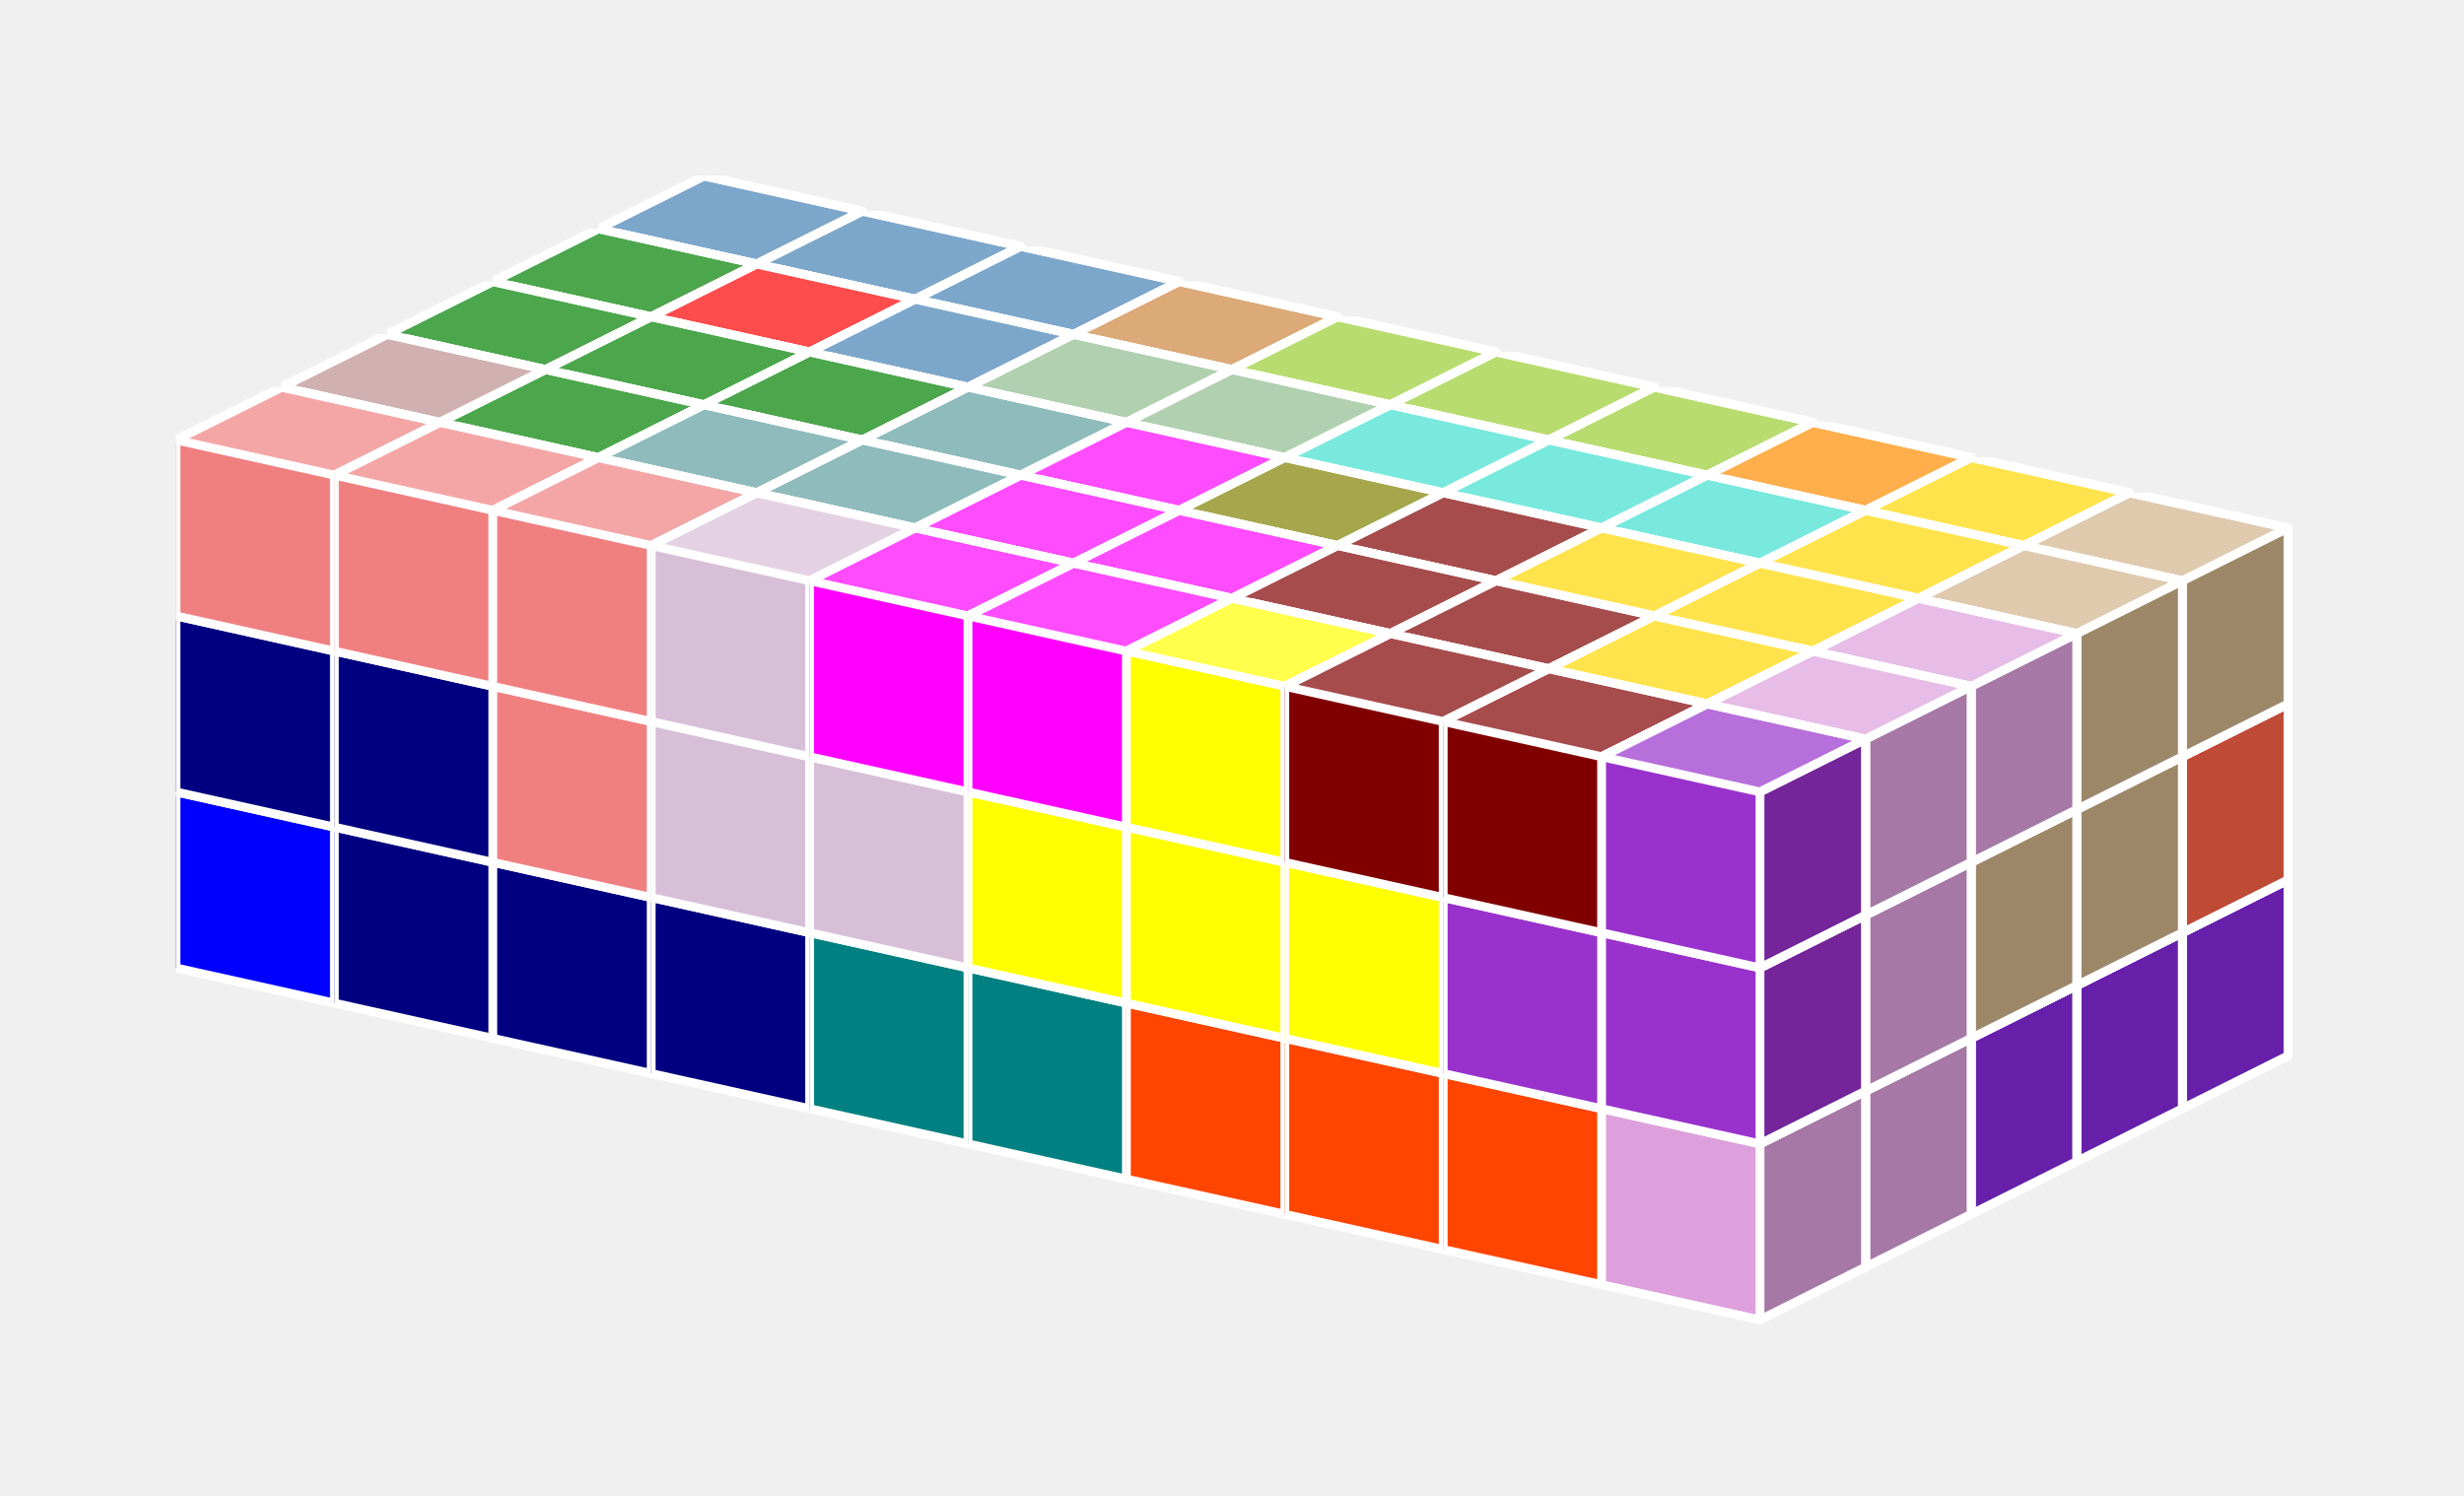
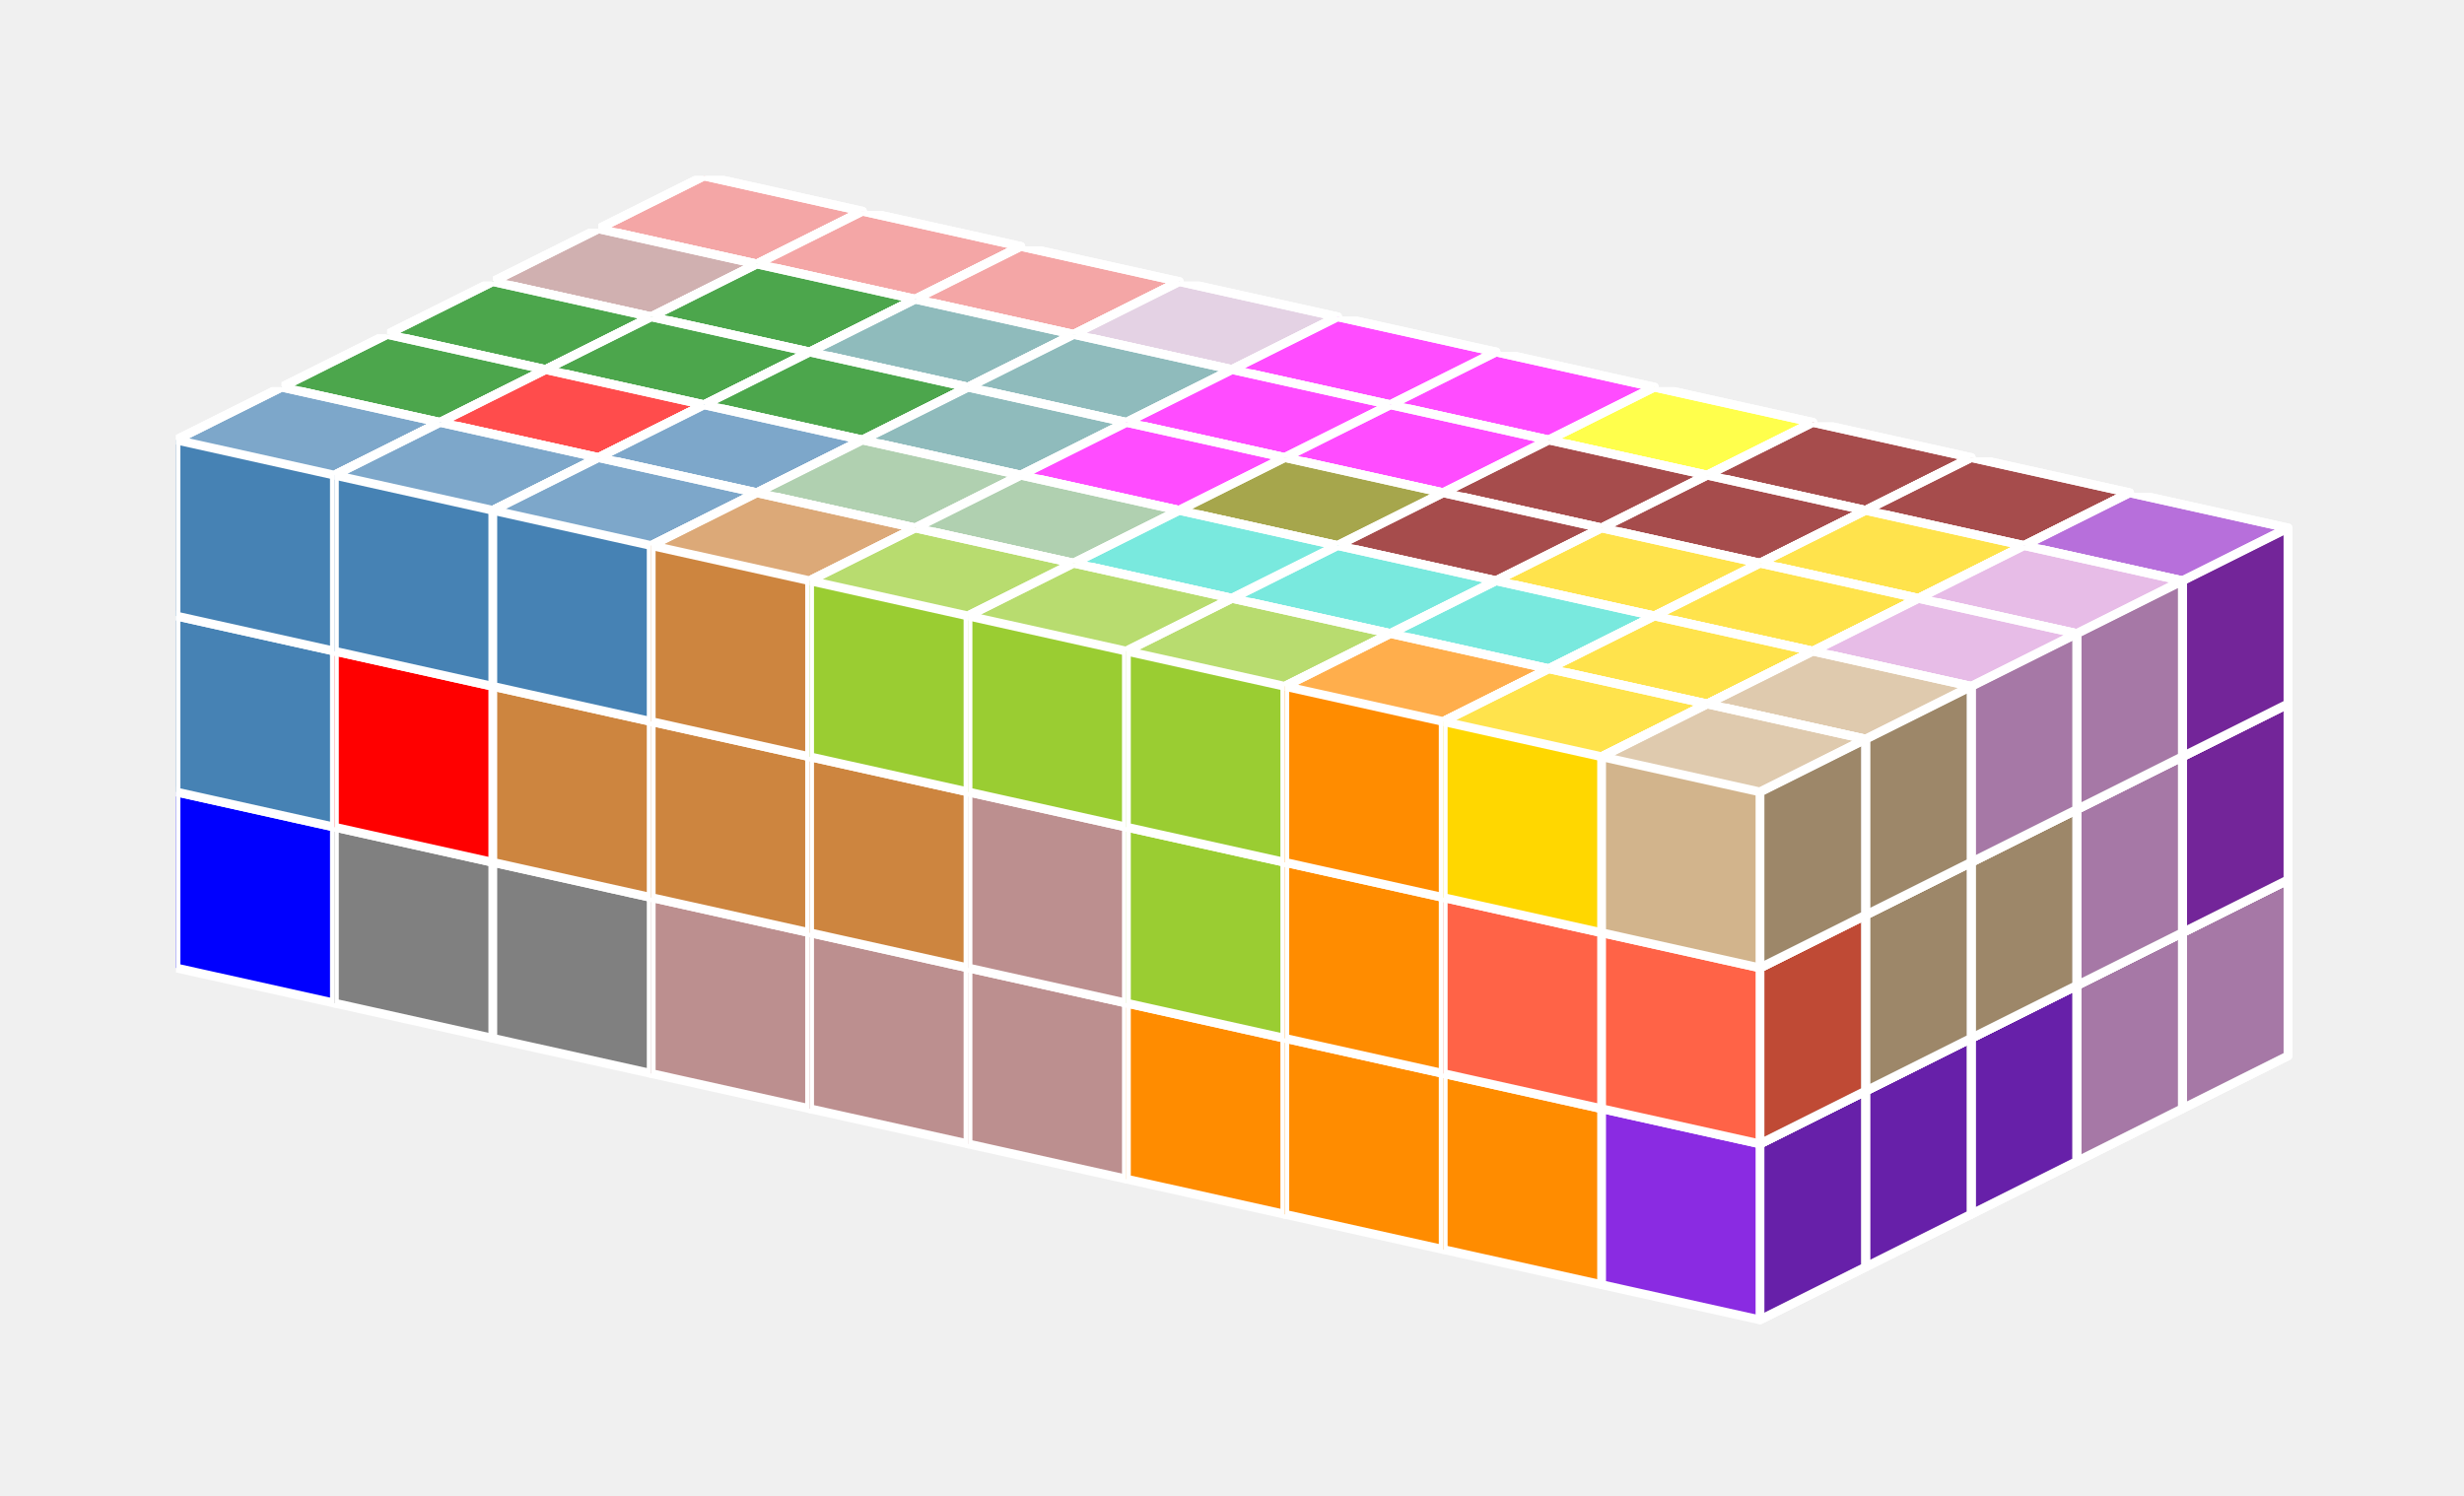
<svg xmlns="http://www.w3.org/2000/svg" xmlns:xlink="http://www.w3.org/1999/xlink" width="140" height="85" viewBox="0 0 140 85">
  <defs>
    <symbol id="cube0">
      <polygon fill="gray" stroke="white" stroke-width="0.5" stroke-linejoin="round" points="0,13 9,15 15,12 15,2 6,0 0,3" />
      <polygon fill="black" fill-opacity="0.25" stroke="white" stroke-width="0.5" stroke-linejoin="round" points="9,15 15,12 15,2 9,5" />
      <polygon fill="white" fill-opacity="0.30" stroke="white" stroke-width="0.5" stroke-linejoin="round" points="0,3 9,5 15,2 6,0" />
    </symbol>
    <symbol id="cubeA">
      <polygon fill="cadetblue" stroke="white" stroke-width="0.5" stroke-linejoin="round" points="0,13 9,15 15,12 15,2 6,0 0,3" />
      <polygon fill="black" fill-opacity="0.25" stroke="white" stroke-width="0.5" stroke-linejoin="round" points="9,15 15,12 15,2 9,5" />
      <polygon fill="white" fill-opacity="0.30" stroke="white" stroke-width="0.5" stroke-linejoin="round" points="0,3 9,5 15,2 6,0" />
    </symbol>
    <symbol id="cubeF">
      <polygon fill="green" stroke="white" stroke-width="0.5" stroke-linejoin="round" points="0,13 9,15 15,12 15,2 6,0 0,3" />
      <polygon fill="black" fill-opacity="0.25" stroke="white" stroke-width="0.5" stroke-linejoin="round" points="9,15 15,12 15,2 9,5" />
      <polygon fill="white" fill-opacity="0.30" stroke="white" stroke-width="0.5" stroke-linejoin="round" points="0,3 9,5 15,2 6,0" />
    </symbol>
    <symbol id="cubeI">
      <polygon fill="blue" stroke="white" stroke-width="0.5" stroke-linejoin="round" points="0,13 9,15 15,12 15,2 6,0 0,3" />
      <polygon fill="black" fill-opacity="0.25" stroke="white" stroke-width="0.5" stroke-linejoin="round" points="9,15 15,12 15,2 9,5" />
      <polygon fill="white" fill-opacity="0.30" stroke="white" stroke-width="0.5" stroke-linejoin="round" points="0,3 9,5 15,2 6,0" />
    </symbol>
    <symbol id="cubeJ1">
      <polygon fill="steelblue" stroke="white" stroke-width="0.5" stroke-linejoin="round" points="0,13 9,15 15,12 15,2 6,0 0,3" />
      <polygon fill="black" fill-opacity="0.25" stroke="white" stroke-width="0.5" stroke-linejoin="round" points="9,15 15,12 15,2 9,5" />
      <polygon fill="white" fill-opacity="0.30" stroke="white" stroke-width="0.5" stroke-linejoin="round" points="0,3 9,5 15,2 6,0" />
    </symbol>
    <symbol id="cubeJ2">
      <polygon fill="gray" stroke="white" stroke-width="0.5" stroke-linejoin="round" points="0,13 9,15 15,12 15,2 6,0 0,3" />
      <polygon fill="black" fill-opacity="0.25" stroke="white" stroke-width="0.5" stroke-linejoin="round" points="9,15 15,12 15,2 9,5" />
      <polygon fill="white" fill-opacity="0.30" stroke="white" stroke-width="0.5" stroke-linejoin="round" points="0,3 9,5 15,2 6,0" />
    </symbol>
    <symbol id="cubeJ3">
      <polygon fill="rosybrown" stroke="white" stroke-width="0.5" stroke-linejoin="round" points="0,13 9,15 15,12 15,2 6,0 0,3" />
      <polygon fill="black" fill-opacity="0.25" stroke="white" stroke-width="0.5" stroke-linejoin="round" points="9,15 15,12 15,2 9,5" />
      <polygon fill="white" fill-opacity="0.30" stroke="white" stroke-width="0.5" stroke-linejoin="round" points="0,3 9,5 15,2 6,0" />
    </symbol>
    <symbol id="cubeJ4">
      <polygon fill="lightcoral" stroke="white" stroke-width="0.5" stroke-linejoin="round" points="0,13 9,15 15,12 15,2 6,0 0,3" />
      <polygon fill="black" fill-opacity="0.25" stroke="white" stroke-width="0.5" stroke-linejoin="round" points="9,15 15,12 15,2 9,5" />
      <polygon fill="white" fill-opacity="0.30" stroke="white" stroke-width="0.5" stroke-linejoin="round" points="0,3 9,5 15,2 6,0" />
    </symbol>
    <symbol id="cubeL">
      <polygon fill="lime" stroke="white" stroke-width="0.5" stroke-linejoin="round" points="0,13 9,15 15,12 15,2 6,0 0,3" />
      <polygon fill="black" fill-opacity="0.25" stroke="white" stroke-width="0.5" stroke-linejoin="round" points="9,15 15,12 15,2 9,5" />
      <polygon fill="white" fill-opacity="0.30" stroke="white" stroke-width="0.5" stroke-linejoin="round" points="0,3 9,5 15,2 6,0" />
    </symbol>
    <symbol id="cubeL1">
      <polygon fill="darkseagreen" stroke="white" stroke-width="0.5" stroke-linejoin="round" points="0,13 9,15 15,12 15,2 6,0 0,3" />
      <polygon fill="black" fill-opacity="0.25" stroke="white" stroke-width="0.5" stroke-linejoin="round" points="9,15 15,12 15,2 9,5" />
      <polygon fill="white" fill-opacity="0.30" stroke="white" stroke-width="0.5" stroke-linejoin="round" points="0,3 9,5 15,2 6,0" />
    </symbol>
    <symbol id="cubeL2">
      <polygon fill="peru" stroke="white" stroke-width="0.5" stroke-linejoin="round" points="0,13 9,15 15,12 15,2 6,0 0,3" />
      <polygon fill="black" fill-opacity="0.25" stroke="white" stroke-width="0.5" stroke-linejoin="round" points="9,15 15,12 15,2 9,5" />
      <polygon fill="white" fill-opacity="0.30" stroke="white" stroke-width="0.5" stroke-linejoin="round" points="0,3 9,5 15,2 6,0" />
    </symbol>
    <symbol id="cubeL3">
      <polygon fill="rosybrown" stroke="white" stroke-width="0.5" stroke-linejoin="round" points="0,13 9,15 15,12 15,2 6,0 0,3" />
      <polygon fill="black" fill-opacity="0.25" stroke="white" stroke-width="0.5" stroke-linejoin="round" points="9,15 15,12 15,2 9,5" />
      <polygon fill="white" fill-opacity="0.30" stroke="white" stroke-width="0.5" stroke-linejoin="round" points="0,3 9,5 15,2 6,0" />
    </symbol>
    <symbol id="cubeL4">
      <polygon fill="yellowgreen" stroke="white" stroke-width="0.5" stroke-linejoin="round" points="0,13 9,15 15,12 15,2 6,0 0,3" />
      <polygon fill="black" fill-opacity="0.25" stroke="white" stroke-width="0.5" stroke-linejoin="round" points="9,15 15,12 15,2 9,5" />
      <polygon fill="white" fill-opacity="0.30" stroke="white" stroke-width="0.5" stroke-linejoin="round" points="0,3 9,5 15,2 6,0" />
    </symbol>
    <symbol id="cubeN">
      <polygon fill="navy" stroke="white" stroke-width="0.5" stroke-linejoin="round" points="0,13 9,15 15,12 15,2 6,0 0,3" />
      <polygon fill="black" fill-opacity="0.25" stroke="white" stroke-width="0.5" stroke-linejoin="round" points="9,15 15,12 15,2 9,5" />
      <polygon fill="white" fill-opacity="0.30" stroke="white" stroke-width="0.5" stroke-linejoin="round" points="0,3 9,5 15,2 6,0" />
    </symbol>
    <symbol id="cubeN1">
      <polygon fill="olive" stroke="white" stroke-width="0.5" stroke-linejoin="round" points="0,13 9,15 15,12 15,2 6,0 0,3" />
      <polygon fill="black" fill-opacity="0.25" stroke="white" stroke-width="0.5" stroke-linejoin="round" points="9,15 15,12 15,2 9,5" />
      <polygon fill="white" fill-opacity="0.30" stroke="white" stroke-width="0.5" stroke-linejoin="round" points="0,3 9,5 15,2 6,0" />
    </symbol>
    <symbol id="cubeN2">
      <polygon fill="teal" stroke="white" stroke-width="0.5" stroke-linejoin="round" points="0,13 9,15 15,12 15,2 6,0 0,3" />
      <polygon fill="black" fill-opacity="0.25" stroke="white" stroke-width="0.5" stroke-linejoin="round" points="9,15 15,12 15,2 9,5" />
      <polygon fill="white" fill-opacity="0.30" stroke="white" stroke-width="0.5" stroke-linejoin="round" points="0,3 9,5 15,2 6,0" />
    </symbol>
    <symbol id="cubeP">
      <polygon fill="magenta" stroke="white" stroke-width="0.5" stroke-linejoin="round" points="0,13 9,15 15,12 15,2 6,0 0,3" />
      <polygon fill="black" fill-opacity="0.25" stroke="white" stroke-width="0.5" stroke-linejoin="round" points="9,15 15,12 15,2 9,5" />
      <polygon fill="white" fill-opacity="0.30" stroke="white" stroke-width="0.5" stroke-linejoin="round" points="0,3 9,5 15,2 6,0" />
    </symbol>
    <symbol id="cubeQ">
      <polygon fill="thistle" stroke="white" stroke-width="0.5" stroke-linejoin="round" points="0,13 9,15 15,12 15,2 6,0 0,3" />
      <polygon fill="black" fill-opacity="0.25" stroke="white" stroke-width="0.5" stroke-linejoin="round" points="9,15 15,12 15,2 9,5" />
      <polygon fill="white" fill-opacity="0.30" stroke="white" stroke-width="0.5" stroke-linejoin="round" points="0,3 9,5 15,2 6,0" />
    </symbol>
    <symbol id="cubeS1">
      <polygon fill="tan" stroke="white" stroke-width="0.5" stroke-linejoin="round" points="0,13 9,15 15,12 15,2 6,0 0,3" />
      <polygon fill="black" fill-opacity="0.25" stroke="white" stroke-width="0.5" stroke-linejoin="round" points="9,15 15,12 15,2 9,5" />
      <polygon fill="white" fill-opacity="0.30" stroke="white" stroke-width="0.5" stroke-linejoin="round" points="0,3 9,5 15,2 6,0" />
    </symbol>
    <symbol id="cubeS2">
      <polygon fill="indigo" stroke="white" stroke-width="0.5" stroke-linejoin="round" points="0,13 9,15 15,12 15,2 6,0 0,3" />
      <polygon fill="black" fill-opacity="0.25" stroke="white" stroke-width="0.5" stroke-linejoin="round" points="9,15 15,12 15,2 9,5" />
      <polygon fill="white" fill-opacity="0.30" stroke="white" stroke-width="0.5" stroke-linejoin="round" points="0,3 9,5 15,2 6,0" />
    </symbol>
    <symbol id="cubeT">
      <polygon fill="darkorange" stroke="white" stroke-width="0.5" stroke-linejoin="round" points="0,13 9,15 15,12 15,2 6,0 0,3" />
      <polygon fill="black" fill-opacity="0.25" stroke="white" stroke-width="0.5" stroke-linejoin="round" points="9,15 15,12 15,2 9,5" />
      <polygon fill="white" fill-opacity="0.30" stroke="white" stroke-width="0.5" stroke-linejoin="round" points="0,3 9,5 15,2 6,0" />
    </symbol>
    <symbol id="cubeT1">
      <polygon fill="yellow" stroke="white" stroke-width="0.5" stroke-linejoin="round" points="0,13 9,15 15,12 15,2 6,0 0,3" />
      <polygon fill="black" fill-opacity="0.25" stroke="white" stroke-width="0.5" stroke-linejoin="round" points="9,15 15,12 15,2 9,5" />
      <polygon fill="white" fill-opacity="0.30" stroke="white" stroke-width="0.5" stroke-linejoin="round" points="0,3 9,5 15,2 6,0" />
    </symbol>
    <symbol id="cubeT2">
      <polygon fill="orangered" stroke="white" stroke-width="0.5" stroke-linejoin="round" points="0,13 9,15 15,12 15,2 6,0 0,3" />
      <polygon fill="black" fill-opacity="0.25" stroke="white" stroke-width="0.5" stroke-linejoin="round" points="9,15 15,12 15,2 9,5" />
      <polygon fill="white" fill-opacity="0.30" stroke="white" stroke-width="0.5" stroke-linejoin="round" points="0,3 9,5 15,2 6,0" />
    </symbol>
    <symbol id="cubeU">
      <polygon fill="turquoise" stroke="white" stroke-width="0.5" stroke-linejoin="round" points="0,13 9,15 15,12 15,2 6,0 0,3" />
      <polygon fill="black" fill-opacity="0.25" stroke="white" stroke-width="0.5" stroke-linejoin="round" points="9,15 15,12 15,2 9,5" />
      <polygon fill="white" fill-opacity="0.30" stroke="white" stroke-width="0.5" stroke-linejoin="round" points="0,3 9,5 15,2 6,0" />
    </symbol>
    <symbol id="cubeV">
      <polygon fill="blueviolet" stroke="white" stroke-width="0.5" stroke-linejoin="round" points="0,13 9,15 15,12 15,2 6,0 0,3" />
      <polygon fill="black" fill-opacity="0.25" stroke="white" stroke-width="0.5" stroke-linejoin="round" points="9,15 15,12 15,2 9,5" />
      <polygon fill="white" fill-opacity="0.30" stroke="white" stroke-width="0.5" stroke-linejoin="round" points="0,3 9,5 15,2 6,0" />
    </symbol>
    <symbol id="cubeV1">
      <polygon fill="darkorchid" stroke="white" stroke-width="0.5" stroke-linejoin="round" points="0,13 9,15 15,12 15,2 6,0 0,3" />
      <polygon fill="black" fill-opacity="0.25" stroke="white" stroke-width="0.5" stroke-linejoin="round" points="9,15 15,12 15,2 9,5" />
      <polygon fill="white" fill-opacity="0.30" stroke="white" stroke-width="0.5" stroke-linejoin="round" points="0,3 9,5 15,2 6,0" />
    </symbol>
    <symbol id="cubeV2">
      <polygon fill="tomato" stroke="white" stroke-width="0.5" stroke-linejoin="round" points="0,13 9,15 15,12 15,2 6,0 0,3" />
      <polygon fill="black" fill-opacity="0.25" stroke="white" stroke-width="0.5" stroke-linejoin="round" points="9,15 15,12 15,2 9,5" />
      <polygon fill="white" fill-opacity="0.30" stroke="white" stroke-width="0.5" stroke-linejoin="round" points="0,3 9,5 15,2 6,0" />
    </symbol>
    <symbol id="cubeW">
      <polygon fill="maroon" stroke="white" stroke-width="0.5" stroke-linejoin="round" points="0,13 9,15 15,12 15,2 6,0 0,3" />
      <polygon fill="black" fill-opacity="0.25" stroke="white" stroke-width="0.5" stroke-linejoin="round" points="9,15 15,12 15,2 9,5" />
      <polygon fill="white" fill-opacity="0.30" stroke="white" stroke-width="0.5" stroke-linejoin="round" points="0,3 9,5 15,2 6,0" />
    </symbol>
    <symbol id="cubeX">
      <polygon fill="red" stroke="white" stroke-width="0.5" stroke-linejoin="round" points="0,13 9,15 15,12 15,2 6,0 0,3" />
      <polygon fill="black" fill-opacity="0.25" stroke="white" stroke-width="0.5" stroke-linejoin="round" points="9,15 15,12 15,2 9,5" />
      <polygon fill="white" fill-opacity="0.30" stroke="white" stroke-width="0.5" stroke-linejoin="round" points="0,3 9,5 15,2 6,0" />
    </symbol>
    <symbol id="cubeY">
      <polygon fill="gold" stroke="white" stroke-width="0.5" stroke-linejoin="round" points="0,13 9,15 15,12 15,2 6,0 0,3" />
      <polygon fill="black" fill-opacity="0.25" stroke="white" stroke-width="0.5" stroke-linejoin="round" points="9,15 15,12 15,2 9,5" />
      <polygon fill="white" fill-opacity="0.30" stroke="white" stroke-width="0.5" stroke-linejoin="round" points="0,3 9,5 15,2 6,0" />
    </symbol>
    <symbol id="cubeZ">
      <polygon fill="plum" stroke="white" stroke-width="0.5" stroke-linejoin="round" points="0,13 9,15 15,12 15,2 6,0 0,3" />
      <polygon fill="black" fill-opacity="0.25" stroke="white" stroke-width="0.5" stroke-linejoin="round" points="9,15 15,12 15,2 9,5" />
      <polygon fill="white" fill-opacity="0.30" stroke="white" stroke-width="0.5" stroke-linejoin="round" points="0,3 9,5 15,2 6,0" />
    </symbol>
  </defs>
  <g>
    <use xlink:href="#cubeI" x="34.000" y="30.000" />
-     <use xlink:href="#cubeJ2" x="43.000" y="32.000" />
-     <use xlink:href="#cubeJ2" x="52.000" y="34.000" />
-     <use xlink:href="#cubeL3" x="61.000" y="36.000" />
-     <use xlink:href="#cubeL3" x="70.000" y="38.000" />
-     <use xlink:href="#cubeL3" x="79.000" y="40.000" />
-     <use xlink:href="#cubeT" x="88.000" y="42.000" />
-     <use xlink:href="#cubeT" x="97.000" y="44.000" />
-     <use xlink:href="#cubeT" x="106.000" y="46.000" />
-     <use xlink:href="#cubeV" x="115.000" y="48.000" />
-     <use xlink:href="#cubeJ1" x="34.000" y="20.000" />
-     <use xlink:href="#cubeX" x="43.000" y="22.000" />
-     <use xlink:href="#cubeL2" x="52.000" y="24.000" />
-     <use xlink:href="#cubeL2" x="61.000" y="26.000" />
-     <use xlink:href="#cubeL2" x="70.000" y="28.000" />
-     <use xlink:href="#cubeL3" x="79.000" y="30.000" />
-     <use xlink:href="#cubeL4" x="88.000" y="32.000" />
-     <use xlink:href="#cubeT" x="97.000" y="34.000" />
-     <use xlink:href="#cubeV2" x="106.000" y="36.000" />
-     <use xlink:href="#cubeV2" x="115.000" y="38.000" />
-     <use xlink:href="#cubeJ1" x="34.000" y="10.000" />
-     <use xlink:href="#cubeJ1" x="43.000" y="12.000" />
-     <use xlink:href="#cubeJ1" x="52.000" y="14.000" />
-     <use xlink:href="#cubeL2" x="61.000" y="16.000" />
-     <use xlink:href="#cubeL4" x="70.000" y="18.000" />
-     <use xlink:href="#cubeL4" x="79.000" y="20.000" />
-     <use xlink:href="#cubeL4" x="88.000" y="22.000" />
-     <use xlink:href="#cubeT" x="97.000" y="24.000" />
-     <use xlink:href="#cubeY" x="106.000" y="26.000" />
-     <use xlink:href="#cubeS1" x="115.000" y="28.000" />
+     <use xlink:href="#cubeN" x="43.000" y="32.000" />
+     <use xlink:href="#cubeN" x="52.000" y="34.000" />
+     <use xlink:href="#cubeN" x="61.000" y="36.000" />
+     <use xlink:href="#cubeN2" x="70.000" y="38.000" />
+     <use xlink:href="#cubeN2" x="79.000" y="40.000" />
+     <use xlink:href="#cubeT2" x="88.000" y="42.000" />
+     <use xlink:href="#cubeT2" x="97.000" y="44.000" />
+     <use xlink:href="#cubeT2" x="106.000" y="46.000" />
+     <use xlink:href="#cubeZ" x="115.000" y="48.000" />
+     <use xlink:href="#cubeN" x="34.000" y="20.000" />
+     <use xlink:href="#cubeN" x="43.000" y="22.000" />
+     <use xlink:href="#cubeJ4" x="52.000" y="24.000" />
+     <use xlink:href="#cubeQ" x="61.000" y="26.000" />
+     <use xlink:href="#cubeQ" x="70.000" y="28.000" />
+     <use xlink:href="#cubeT1" x="79.000" y="30.000" />
+     <use xlink:href="#cubeT1" x="88.000" y="32.000" />
+     <use xlink:href="#cubeT1" x="97.000" y="34.000" />
+     <use xlink:href="#cubeV1" x="106.000" y="36.000" />
+     <use xlink:href="#cubeV1" x="115.000" y="38.000" />
+     <use xlink:href="#cubeJ4" x="34.000" y="10.000" />
+     <use xlink:href="#cubeJ4" x="43.000" y="12.000" />
+     <use xlink:href="#cubeJ4" x="52.000" y="14.000" />
+     <use xlink:href="#cubeQ" x="61.000" y="16.000" />
+     <use xlink:href="#cubeP" x="70.000" y="18.000" />
+     <use xlink:href="#cubeP" x="79.000" y="20.000" />
+     <use xlink:href="#cubeT1" x="88.000" y="22.000" />
+     <use xlink:href="#cubeW" x="97.000" y="24.000" />
+     <use xlink:href="#cubeW" x="106.000" y="26.000" />
+     <use xlink:href="#cubeV1" x="115.000" y="28.000" />
    <use xlink:href="#cubeI" x="28.000" y="33.000" />
-     <use xlink:href="#cubeX" x="37.000" y="35.000" />
-     <use xlink:href="#cubeJ2" x="46.000" y="37.000" />
-     <use xlink:href="#cubeL1" x="55.000" y="39.000" />
-     <use xlink:href="#cubeN1" x="64.000" y="41.000" />
-     <use xlink:href="#cubeL3" x="73.000" y="43.000" />
-     <use xlink:href="#cubeS2" x="82.000" y="45.000" />
-     <use xlink:href="#cubeV2" x="91.000" y="47.000" />
-     <use xlink:href="#cubeV2" x="100.000" y="49.000" />
-     <use xlink:href="#cubeV" x="109.000" y="51.000" />
+     <use xlink:href="#cubeL" x="37.000" y="35.000" />
+     <use xlink:href="#cubeL" x="46.000" y="37.000" />
+     <use xlink:href="#cubeL" x="55.000" y="39.000" />
+     <use xlink:href="#cubeL" x="64.000" y="41.000" />
+     <use xlink:href="#cubeN2" x="73.000" y="43.000" />
+     <use xlink:href="#cubeN2" x="82.000" y="45.000" />
+     <use xlink:href="#cubeT2" x="91.000" y="47.000" />
+     <use xlink:href="#cubeV1" x="100.000" y="49.000" />
+     <use xlink:href="#cubeZ" x="109.000" y="51.000" />
    <use xlink:href="#cubeJ3" x="28.000" y="23.000" />
-     <use xlink:href="#cubeX" x="37.000" y="25.000" />
-     <use xlink:href="#cubeJ2" x="46.000" y="27.000" />
-     <use xlink:href="#cubeL1" x="55.000" y="29.000" />
-     <use xlink:href="#cubeL2" x="64.000" y="31.000" />
-     <use xlink:href="#cubeU" x="73.000" y="33.000" />
-     <use xlink:href="#cubeL4" x="82.000" y="35.000" />
-     <use xlink:href="#cubeU" x="91.000" y="37.000" />
-     <use xlink:href="#cubeV2" x="100.000" y="39.000" />
-     <use xlink:href="#cubeS1" x="109.000" y="41.000" />
-     <use xlink:href="#cubeF" x="28.000" y="13.000" />
-     <use xlink:href="#cubeX" x="37.000" y="15.000" />
-     <use xlink:href="#cubeJ1" x="46.000" y="17.000" />
-     <use xlink:href="#cubeL1" x="55.000" y="19.000" />
-     <use xlink:href="#cubeL1" x="64.000" y="21.000" />
-     <use xlink:href="#cubeU" x="73.000" y="23.000" />
-     <use xlink:href="#cubeU" x="82.000" y="25.000" />
-     <use xlink:href="#cubeU" x="91.000" y="27.000" />
+     <use xlink:href="#cubeJ3" x="37.000" y="25.000" />
+     <use xlink:href="#cubeJ4" x="46.000" y="27.000" />
+     <use xlink:href="#cubeQ" x="55.000" y="29.000" />
+     <use xlink:href="#cubeQ" x="64.000" y="31.000" />
+     <use xlink:href="#cubeN2" x="73.000" y="33.000" />
+     <use xlink:href="#cubeT1" x="82.000" y="35.000" />
+     <use xlink:href="#cubeT2" x="91.000" y="37.000" />
+     <use xlink:href="#cubeV1" x="100.000" y="39.000" />
+     <use xlink:href="#cubeZ" x="109.000" y="41.000" />
+     <use xlink:href="#cubeJ3" x="28.000" y="13.000" />
+     <use xlink:href="#cubeF" x="37.000" y="15.000" />
+     <use xlink:href="#cubeA" x="46.000" y="17.000" />
+     <use xlink:href="#cubeA" x="55.000" y="19.000" />
+     <use xlink:href="#cubeP" x="64.000" y="21.000" />
+     <use xlink:href="#cubeP" x="73.000" y="23.000" />
+     <use xlink:href="#cubeW" x="82.000" y="25.000" />
+     <use xlink:href="#cubeW" x="91.000" y="27.000" />
    <use xlink:href="#cubeY" x="100.000" y="29.000" />
-     <use xlink:href="#cubeS1" x="109.000" y="31.000" />
+     <use xlink:href="#cubeZ" x="109.000" y="31.000" />
    <use xlink:href="#cubeI" x="22.000" y="36.000" />
    <use xlink:href="#cubeL" x="31.000" y="38.000" />
    <use xlink:href="#cubeJ2" x="40.000" y="40.000" />
    <use xlink:href="#cubeL1" x="49.000" y="42.000" />
    <use xlink:href="#cubeN1" x="58.000" y="44.000" />
    <use xlink:href="#cubeS2" x="67.000" y="46.000" />
    <use xlink:href="#cubeS2" x="76.000" y="48.000" />
    <use xlink:href="#cubeV" x="85.000" y="50.000" />
    <use xlink:href="#cubeV" x="94.000" y="52.000" />
    <use xlink:href="#cubeV" x="103.000" y="54.000" />
    <use xlink:href="#cubeJ3" x="22.000" y="26.000" />
    <use xlink:href="#cubeX" x="31.000" y="28.000" />
    <use xlink:href="#cubeA" x="40.000" y="30.000" />
    <use xlink:href="#cubeA" x="49.000" y="32.000" />
    <use xlink:href="#cubeN1" x="58.000" y="34.000" />
    <use xlink:href="#cubeN1" x="67.000" y="36.000" />
    <use xlink:href="#cubeS2" x="76.000" y="38.000" />
    <use xlink:href="#cubeS2" x="85.000" y="40.000" />
    <use xlink:href="#cubeS1" x="94.000" y="42.000" />
    <use xlink:href="#cubeS1" x="103.000" y="44.000" />
    <use xlink:href="#cubeF" x="22.000" y="16.000" />
    <use xlink:href="#cubeF" x="31.000" y="18.000" />
    <use xlink:href="#cubeF" x="40.000" y="20.000" />
    <use xlink:href="#cubeA" x="49.000" y="22.000" />
    <use xlink:href="#cubeP" x="58.000" y="24.000" />
    <use xlink:href="#cubeN1" x="67.000" y="26.000" />
    <use xlink:href="#cubeW" x="76.000" y="28.000" />
    <use xlink:href="#cubeY" x="85.000" y="30.000" />
    <use xlink:href="#cubeY" x="94.000" y="32.000" />
    <use xlink:href="#cubeZ" x="103.000" y="34.000" />
    <use xlink:href="#cubeI" x="16.000" y="39.000" />
-     <use xlink:href="#cubeL" x="25.000" y="41.000" />
-     <use xlink:href="#cubeL" x="34.000" y="43.000" />
-     <use xlink:href="#cubeL" x="43.000" y="45.000" />
-     <use xlink:href="#cubeL" x="52.000" y="47.000" />
-     <use xlink:href="#cubeN2" x="61.000" y="49.000" />
-     <use xlink:href="#cubeN2" x="70.000" y="51.000" />
-     <use xlink:href="#cubeT2" x="79.000" y="53.000" />
-     <use xlink:href="#cubeV1" x="88.000" y="55.000" />
-     <use xlink:href="#cubeZ" x="97.000" y="57.000" />
+     <use xlink:href="#cubeX" x="25.000" y="41.000" />
+     <use xlink:href="#cubeJ2" x="34.000" y="43.000" />
+     <use xlink:href="#cubeL1" x="43.000" y="45.000" />
+     <use xlink:href="#cubeN1" x="52.000" y="47.000" />
+     <use xlink:href="#cubeL3" x="61.000" y="49.000" />
+     <use xlink:href="#cubeS2" x="70.000" y="51.000" />
+     <use xlink:href="#cubeV2" x="79.000" y="53.000" />
+     <use xlink:href="#cubeV2" x="88.000" y="55.000" />
+     <use xlink:href="#cubeV" x="97.000" y="57.000" />
    <use xlink:href="#cubeJ3" x="16.000" y="29.000" />
-     <use xlink:href="#cubeJ3" x="25.000" y="31.000" />
-     <use xlink:href="#cubeJ4" x="34.000" y="33.000" />
-     <use xlink:href="#cubeQ" x="43.000" y="35.000" />
-     <use xlink:href="#cubeQ" x="52.000" y="37.000" />
-     <use xlink:href="#cubeN2" x="61.000" y="39.000" />
-     <use xlink:href="#cubeT1" x="70.000" y="41.000" />
-     <use xlink:href="#cubeT2" x="79.000" y="43.000" />
-     <use xlink:href="#cubeV1" x="88.000" y="45.000" />
-     <use xlink:href="#cubeZ" x="97.000" y="47.000" />
-     <use xlink:href="#cubeJ3" x="16.000" y="19.000" />
-     <use xlink:href="#cubeF" x="25.000" y="21.000" />
-     <use xlink:href="#cubeA" x="34.000" y="23.000" />
-     <use xlink:href="#cubeA" x="43.000" y="25.000" />
-     <use xlink:href="#cubeP" x="52.000" y="27.000" />
-     <use xlink:href="#cubeP" x="61.000" y="29.000" />
-     <use xlink:href="#cubeW" x="70.000" y="31.000" />
-     <use xlink:href="#cubeW" x="79.000" y="33.000" />
+     <use xlink:href="#cubeX" x="25.000" y="31.000" />
+     <use xlink:href="#cubeJ2" x="34.000" y="33.000" />
+     <use xlink:href="#cubeL1" x="43.000" y="35.000" />
+     <use xlink:href="#cubeL2" x="52.000" y="37.000" />
+     <use xlink:href="#cubeU" x="61.000" y="39.000" />
+     <use xlink:href="#cubeL4" x="70.000" y="41.000" />
+     <use xlink:href="#cubeU" x="79.000" y="43.000" />
+     <use xlink:href="#cubeV2" x="88.000" y="45.000" />
+     <use xlink:href="#cubeS1" x="97.000" y="47.000" />
+     <use xlink:href="#cubeF" x="16.000" y="19.000" />
+     <use xlink:href="#cubeX" x="25.000" y="21.000" />
+     <use xlink:href="#cubeJ1" x="34.000" y="23.000" />
+     <use xlink:href="#cubeL1" x="43.000" y="25.000" />
+     <use xlink:href="#cubeL1" x="52.000" y="27.000" />
+     <use xlink:href="#cubeU" x="61.000" y="29.000" />
+     <use xlink:href="#cubeU" x="70.000" y="31.000" />
+     <use xlink:href="#cubeU" x="79.000" y="33.000" />
    <use xlink:href="#cubeY" x="88.000" y="35.000" />
-     <use xlink:href="#cubeZ" x="97.000" y="37.000" />
+     <use xlink:href="#cubeS1" x="97.000" y="37.000" />
    <use xlink:href="#cubeI" x="10.000" y="42.000" />
-     <use xlink:href="#cubeN" x="19.000" y="44.000" />
-     <use xlink:href="#cubeN" x="28.000" y="46.000" />
-     <use xlink:href="#cubeN" x="37.000" y="48.000" />
-     <use xlink:href="#cubeN2" x="46.000" y="50.000" />
-     <use xlink:href="#cubeN2" x="55.000" y="52.000" />
-     <use xlink:href="#cubeT2" x="64.000" y="54.000" />
-     <use xlink:href="#cubeT2" x="73.000" y="56.000" />
-     <use xlink:href="#cubeT2" x="82.000" y="58.000" />
-     <use xlink:href="#cubeZ" x="91.000" y="60.000" />
-     <use xlink:href="#cubeN" x="10.000" y="32.000" />
-     <use xlink:href="#cubeN" x="19.000" y="34.000" />
-     <use xlink:href="#cubeJ4" x="28.000" y="36.000" />
-     <use xlink:href="#cubeQ" x="37.000" y="38.000" />
-     <use xlink:href="#cubeQ" x="46.000" y="40.000" />
-     <use xlink:href="#cubeT1" x="55.000" y="42.000" />
-     <use xlink:href="#cubeT1" x="64.000" y="44.000" />
-     <use xlink:href="#cubeT1" x="73.000" y="46.000" />
-     <use xlink:href="#cubeV1" x="82.000" y="48.000" />
-     <use xlink:href="#cubeV1" x="91.000" y="50.000" />
-     <use xlink:href="#cubeJ4" x="10.000" y="22.000" />
-     <use xlink:href="#cubeJ4" x="19.000" y="24.000" />
-     <use xlink:href="#cubeJ4" x="28.000" y="26.000" />
-     <use xlink:href="#cubeQ" x="37.000" y="28.000" />
-     <use xlink:href="#cubeP" x="46.000" y="30.000" />
-     <use xlink:href="#cubeP" x="55.000" y="32.000" />
-     <use xlink:href="#cubeT1" x="64.000" y="34.000" />
-     <use xlink:href="#cubeW" x="73.000" y="36.000" />
-     <use xlink:href="#cubeW" x="82.000" y="38.000" />
-     <use xlink:href="#cubeV1" x="91.000" y="40.000" />
+     <use xlink:href="#cubeJ2" x="19.000" y="44.000" />
+     <use xlink:href="#cubeJ2" x="28.000" y="46.000" />
+     <use xlink:href="#cubeL3" x="37.000" y="48.000" />
+     <use xlink:href="#cubeL3" x="46.000" y="50.000" />
+     <use xlink:href="#cubeL3" x="55.000" y="52.000" />
+     <use xlink:href="#cubeT" x="64.000" y="54.000" />
+     <use xlink:href="#cubeT" x="73.000" y="56.000" />
+     <use xlink:href="#cubeT" x="82.000" y="58.000" />
+     <use xlink:href="#cubeV" x="91.000" y="60.000" />
+     <use xlink:href="#cubeJ1" x="10.000" y="32.000" />
+     <use xlink:href="#cubeX" x="19.000" y="34.000" />
+     <use xlink:href="#cubeL2" x="28.000" y="36.000" />
+     <use xlink:href="#cubeL2" x="37.000" y="38.000" />
+     <use xlink:href="#cubeL2" x="46.000" y="40.000" />
+     <use xlink:href="#cubeL3" x="55.000" y="42.000" />
+     <use xlink:href="#cubeL4" x="64.000" y="44.000" />
+     <use xlink:href="#cubeT" x="73.000" y="46.000" />
+     <use xlink:href="#cubeV2" x="82.000" y="48.000" />
+     <use xlink:href="#cubeV2" x="91.000" y="50.000" />
+     <use xlink:href="#cubeJ1" x="10.000" y="22.000" />
+     <use xlink:href="#cubeJ1" x="19.000" y="24.000" />
+     <use xlink:href="#cubeJ1" x="28.000" y="26.000" />
+     <use xlink:href="#cubeL2" x="37.000" y="28.000" />
+     <use xlink:href="#cubeL4" x="46.000" y="30.000" />
+     <use xlink:href="#cubeL4" x="55.000" y="32.000" />
+     <use xlink:href="#cubeL4" x="64.000" y="34.000" />
+     <use xlink:href="#cubeT" x="73.000" y="36.000" />
+     <use xlink:href="#cubeY" x="82.000" y="38.000" />
+     <use xlink:href="#cubeS1" x="91.000" y="40.000" />
  </g>
</svg>
